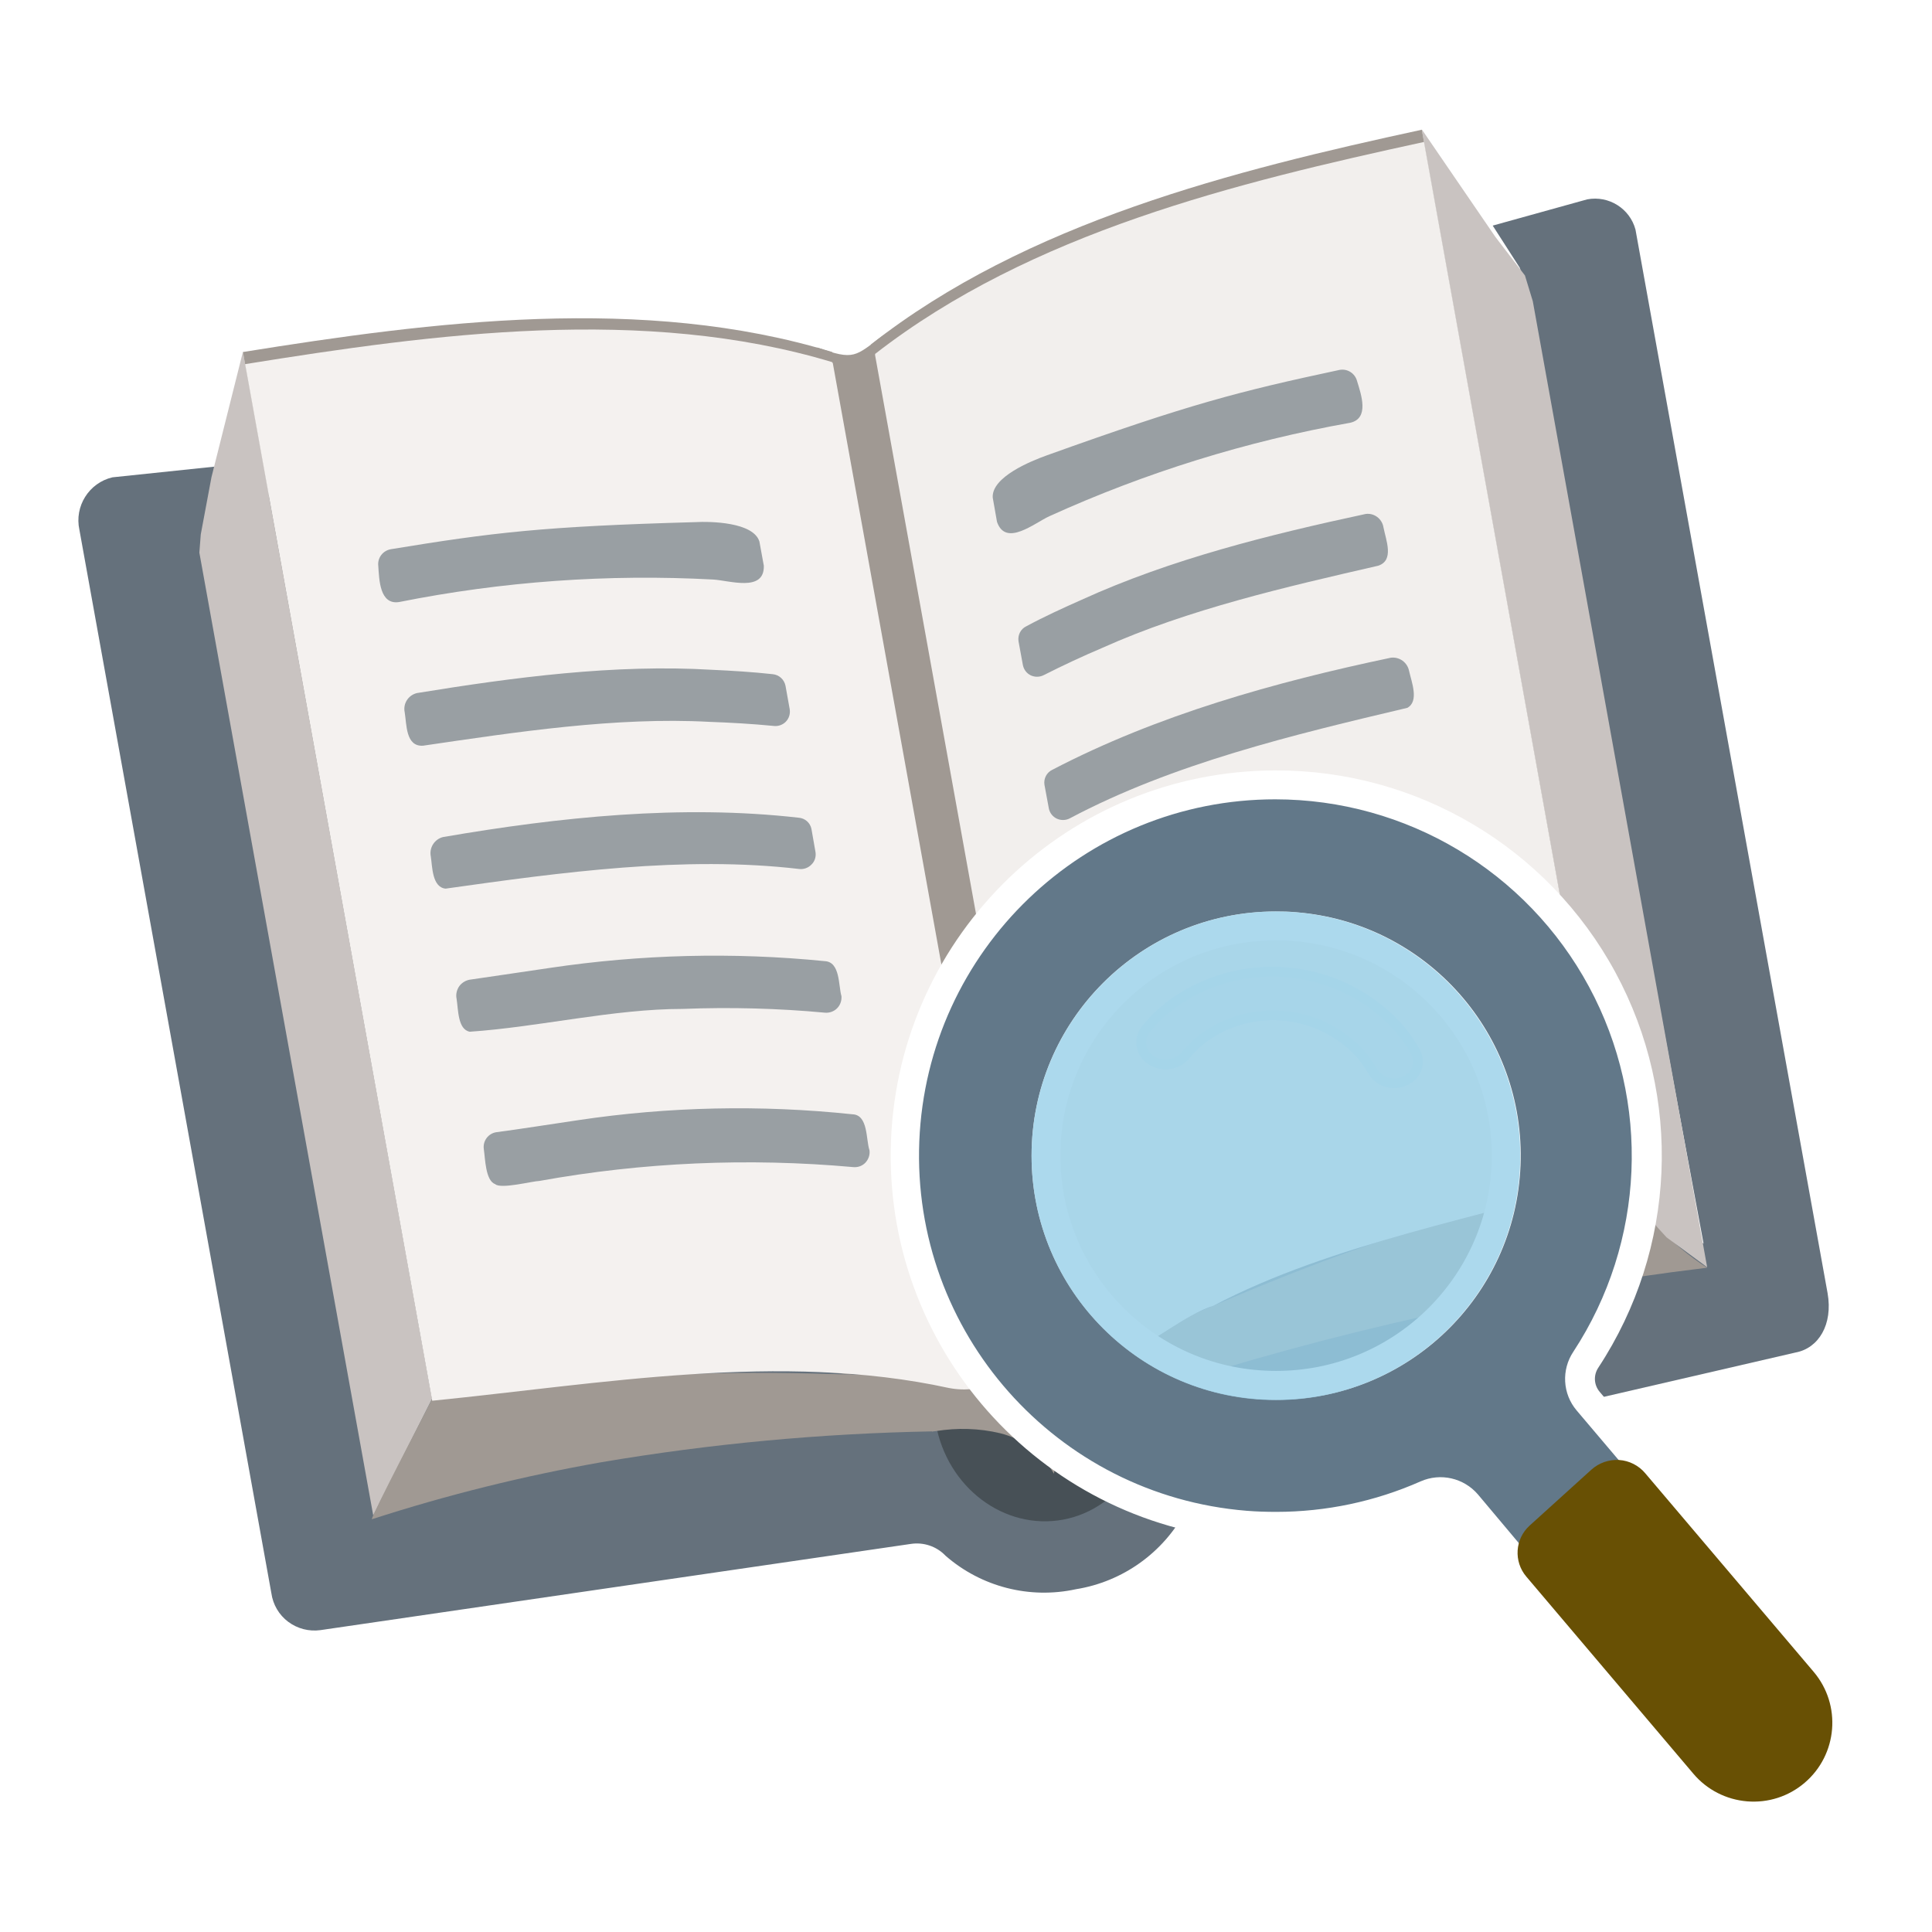
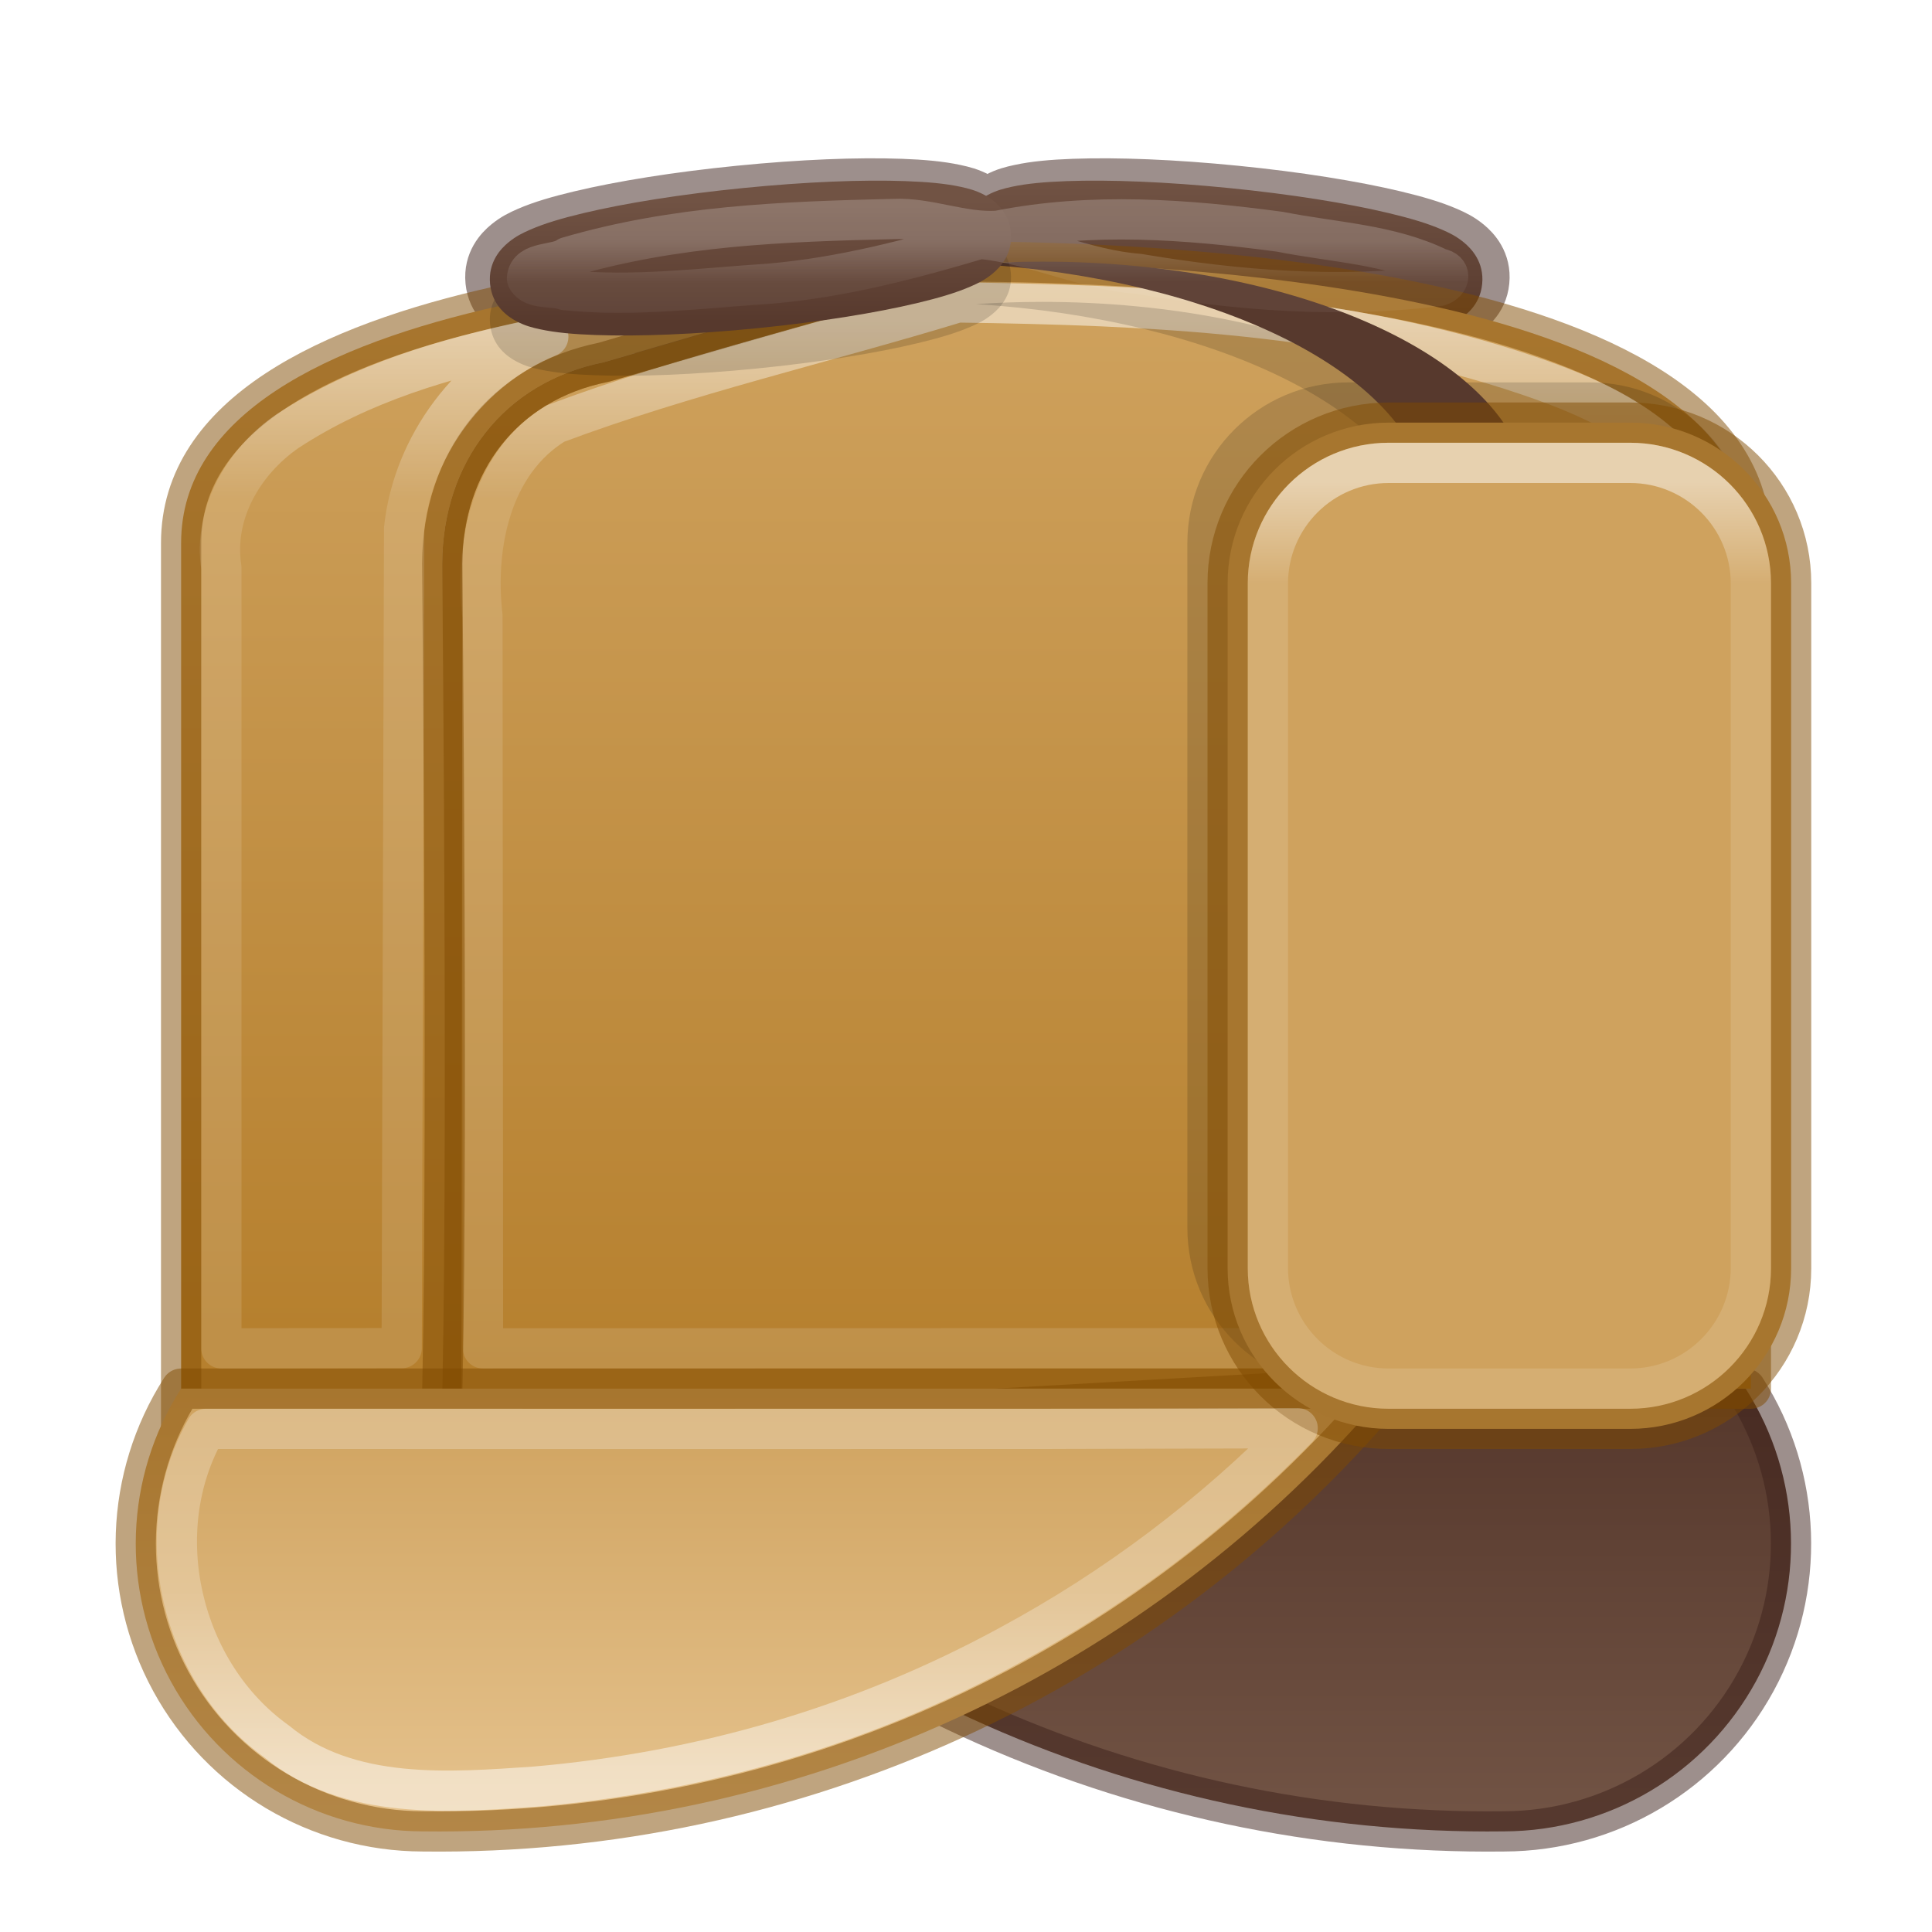
- <svg xmlns="http://www.w3.org/2000/svg" xmlns:xlink="http://www.w3.org/1999/xlink" width="48px" height="48px" viewBox="0 0 48 48" version="1.1">
-   <defs>
-     <filter id="alpha" filterUnits="objectBoundingBox" x="0%" y="0%" width="100%" height="100%">
-       <feColorMatrix type="matrix" in="SourceGraphic" values="0 0 0 0 1 0 0 0 0 1 0 0 0 0 1 0 0 0 1 0" />
-     </filter>
-     <mask id="mask0">
-       <g filter="url(#alpha)">
-         <rect x="0" y="0" width="48" height="48" style="fill:rgb(0%,0%,0%);fill-opacity:0.902;stroke:none;" />
-       </g>
-     </mask>
-     <clipPath id="clip1">
-       <rect x="0" y="0" width="48" height="48" />
-     </clipPath>
-     <g id="surface5" clip-path="url(#clip1)">
-       <path style="fill-rule:nonzero;fill:rgb(88.627%,92.157%,92.941%);fill-opacity:1;stroke-width:1;stroke-linecap:butt;stroke-linejoin:miter;stroke:rgb(85.49%,91.373%,92.941%);stroke-opacity:1;stroke-miterlimit:10;" d="M 144.141 112.142 C 143.278 112.093 142.513 111.605 142.074 110.872 C 141.65 110.124 141.146 109.424 140.544 108.805 C 136.279 104.443 129.476 103.874 124.544 107.487 C 123.861 108.008 123.242 108.61 122.705 109.277 C 121.81 110.303 120.312 110.498 119.189 109.766 C 118.652 109.44 118.278 108.919 118.164 108.301 C 118.05 107.699 118.213 107.064 118.587 106.576 C 119.368 105.615 120.264 104.736 121.257 103.988 C 128.353 98.796 138.2 99.609 144.336 105.892 C 145.199 106.803 145.947 107.812 146.549 108.903 C 146.826 109.44 146.875 110.075 146.663 110.645 C 146.452 111.23 145.996 111.67 145.426 111.898 C 145.02 112.093 144.58 112.174 144.141 112.142 Z M 144.141 112.142 " transform="matrix(0.24,0,0,0.24,0,0)" />
-     </g>
-     <mask id="mask1">
-       <g filter="url(#alpha)">
-         <rect x="0" y="0" width="48" height="48" style="fill:rgb(0%,0%,0%);fill-opacity:0.8;stroke:none;" />
-       </g>
-     </mask>
-     <clipPath id="clip2">
-       <rect x="0" y="0" width="48" height="48" />
-     </clipPath>
-     <g id="surface8" clip-path="url(#clip2)">
-       <path style=" stroke:none;fill-rule:nonzero;fill:rgb(59.216%,81.176%,90.98%);fill-opacity:1;" d="M 37.77 28.715 C 37.77 32.066 35.051 34.785 31.699 34.785 C 28.348 34.785 25.629 32.066 25.629 28.715 C 25.629 25.363 28.348 22.645 31.699 22.645 C 35.051 22.645 37.77 25.363 37.77 28.715 Z M 37.77 28.715 " />
-     </g>
+ <svg xmlns="http://www.w3.org/2000/svg" xmlns:xlink="http://www.w3.org/1999/xlink" version="1.1" width="48" height="48" id="svg6649">
+   <defs id="defs6651">
+     <linearGradient id="linearGradient25">
+       <stop style="stop-color:#ffffff;stop-opacity:1;" offset="0" id="stop22" />
+       <stop style="stop-color:#ffffff;stop-opacity:0.25;" offset="0.026" id="stop23" />
+       <stop style="stop-color:#ffffff;stop-opacity:0.25;" offset="0.878" id="stop24" />
+       <stop style="stop-color:#ffffff;stop-opacity:0.5;" offset="1" id="stop25" />
+     </linearGradient>
+     <linearGradient id="linearGradient17">
+       <stop style="stop-color:#715344;stop-opacity:1;" offset="0" id="stop17" />
+       <stop style="stop-color:#57392d;stop-opacity:1;" offset="1" id="stop18" />
+     </linearGradient>
+     <linearGradient id="linearGradient7">
+       <stop style="stop-color:#57392d;stop-opacity:1;" offset="0" id="stop9" />
+       <stop style="stop-color:#715344;stop-opacity:1;" offset="1" id="stop10" />
+     </linearGradient>
+     <linearGradient id="linearGradient39">
+       <stop style="stop-color:#ffffff;stop-opacity:1;" offset="0" id="stop36" />
+       <stop style="stop-color:#ffffff;stop-opacity:0.25;" offset="0.078" id="stop37" />
+       <stop style="stop-color:#ffffff;stop-opacity:0.25;" offset="0.878" id="stop38" />
+       <stop style="stop-color:#ffffff;stop-opacity:0.5;" offset="1" id="stop39" />
+     </linearGradient>
+     <linearGradient id="linearGradient3">
+       <stop style="stop-color:#ffffff;stop-opacity:1;" offset="0" id="stop3" />
+       <stop style="stop-color:#ffffff;stop-opacity:0.25;" offset="0.122" id="stop7" />
+       <stop style="stop-color:#ffffff;stop-opacity:0.25;" offset="0.878" id="stop8" />
+       <stop style="stop-color:#ffffff;stop-opacity:0.5;" offset="1" id="stop4" />
+     </linearGradient>
+     <linearGradient id="linearGradient1">
+       <stop style="stop-color:#cfa25e;stop-opacity:1;" offset="0" id="stop1" />
+       <stop style="stop-color:#e7c591;stop-opacity:1;" offset="1" id="stop2" />
+     </linearGradient>
+     <linearGradient id="linearGradient5">
+       <stop style="stop-color:#cfa25e;stop-opacity:1;" offset="0" id="stop5" />
+       <stop style="stop-color:#b6802e;stop-opacity:1;" offset="1" id="stop6" />
+     </linearGradient>
+     <linearGradient id="linearGradient1201">
+       <stop id="stop1193" style="stop-color:#ffffff;stop-opacity:1" offset="0" />
+       <stop id="stop1195" style="stop-color:#ffffff;stop-opacity:0.235" offset="0.068" />
+       <stop id="stop1197" style="stop-color:#ffffff;stop-opacity:0.157" offset="0.947" />
+       <stop id="stop1199" style="stop-color:#ffffff;stop-opacity:0.392" offset="1" />
+     </linearGradient>
+     <linearGradient id="linearGradient3688-166-749">
+       <stop id="stop2883" style="stop-color:#181818;stop-opacity:1" offset="0" />
+       <stop id="stop2885" style="stop-color:#181818;stop-opacity:0" offset="1" />
+     </linearGradient>
+     <linearGradient id="linearGradient3702-501-757">
+       <stop id="stop2895" style="stop-color:#181818;stop-opacity:0" offset="0" />
+       <stop id="stop2897" style="stop-color:#181818;stop-opacity:1" offset="0.5" />
+       <stop id="stop2899" style="stop-color:#181818;stop-opacity:0" offset="1" />
+     </linearGradient>
+     <radialGradient cx="4.993" cy="43.5" r="2.5" fx="4.993" fy="43.5" id="radialGradient3013-6" xlink:href="#linearGradient3688-166-749" gradientUnits="userSpaceOnUse" gradientTransform="matrix(2.003784,0,0,0.8999999,29.98813,4.850003)" />
+     <radialGradient cx="4.993" cy="43.5" r="2.5" fx="4.993" fy="43.5" id="radialGradient3015-1" xlink:href="#linearGradient3688-166-749" gradientUnits="userSpaceOnUse" gradientTransform="matrix(2.003784,0,0,0.8999999,-18.01187,-83.15)" />
+     <linearGradient x1="39" y1="6" x2="39" y2="41.945" id="linearGradient3058-5" xlink:href="#linearGradient1201" gradientUnits="userSpaceOnUse" gradientTransform="translate(4e-6,1.000006)" />
+     <linearGradient xlink:href="#linearGradient3702-501-757" id="linearGradient1191" gradientUnits="userSpaceOnUse" x1="25.058" y1="47.028" x2="25.058" y2="39.999" gradientTransform="matrix(1.142857,0,0,0.6428571,-3.428569,16.03572)" />
+     <linearGradient xlink:href="#linearGradient870" id="linearGradient930-9-2" x1="16.768" y1="2.768" x2="16.768" y2="29.897" gradientUnits="userSpaceOnUse" gradientTransform="matrix(1.444444,0,0,1.444444,0.888913,1.888891)" />
+     <linearGradient id="linearGradient870">
+       <stop id="stop866" offset="0" style="stop-color:#cd9ef7;stop-opacity:1" />
+       <stop id="stop868" offset="1" style="stop-color:#a56de2;stop-opacity:1" />
+     </linearGradient>
+     <linearGradient xlink:href="#linearGradient5" id="linearGradient6" x1="25" y1="7" x2="25" y2="34" gradientUnits="userSpaceOnUse" />
+     <linearGradient xlink:href="#linearGradient5" id="linearGradient8" x1="11" y1="7" x2="11" y2="33" gradientUnits="userSpaceOnUse" />
+     <linearGradient xlink:href="#linearGradient1" id="linearGradient2" x1="18.5" y1="32.5" x2="18.5" y2="44" gradientUnits="userSpaceOnUse" />
+     <linearGradient xlink:href="#linearGradient3" id="linearGradient4" x1="18" y1="7" x2="18" y2="44" gradientUnits="userSpaceOnUse" />
+     <linearGradient xlink:href="#linearGradient3" id="linearGradient11" x1="23" y1="8" x2="23" y2="44" gradientUnits="userSpaceOnUse" />
+     <linearGradient xlink:href="#linearGradient3" id="linearGradient14" x1="18" y1="8" x2="18" y2="44" gradientUnits="userSpaceOnUse" />
+     <linearGradient xlink:href="#linearGradient39" id="linearGradient36" x1="38" y1="12" x2="38" y2="44" gradientUnits="userSpaceOnUse" />
+     <linearGradient xlink:href="#linearGradient7" id="linearGradient10" x1="18.37" y1="33" x2="18.37" y2="43" gradientUnits="userSpaceOnUse" />
+     <linearGradient xlink:href="#linearGradient17" id="linearGradient18" x1="19.5" y1="5" x2="19.5" y2="8" gradientUnits="userSpaceOnUse" />
+     <linearGradient xlink:href="#linearGradient17" id="linearGradient20" x1="28.5" y1="4.5" x2="28.5" y2="8" gradientUnits="userSpaceOnUse" />
+     <linearGradient xlink:href="#linearGradient25" id="linearGradient22" x1="23" y1="6" x2="23" y2="44.995" gradientUnits="userSpaceOnUse" />
  </defs>
-   <g id="surface1">
-     <path style=" stroke:none;fill-rule:nonzero;fill:rgb(30.98%,26.275%,21.961%);fill-opacity:1;" d="M 26.191 36.605 C 25.902 36.105 25.422 35.742 24.859 35.602 C 24.336 35.48 23.793 35.461 23.262 35.547 C 23.555 37.129 24.969 38.188 26.43 37.922 C 27.887 37.66 28.828 36.133 28.559 34.547 C 28.031 34.664 27.531 34.879 27.086 35.18 C 26.609 35.52 26.285 36.031 26.191 36.605 Z M 26.191 36.605 " />
-     <path style=" stroke:none;fill-rule:nonzero;fill:rgb(29.804%,3.137%,3.137%);fill-opacity:1;" d="M 25.91 35.043 L 25.906 35.043 L 25.957 35.305 Z M 25.91 35.043 " />
-     <path style=" stroke:none;fill-rule:nonzero;fill:rgb(39.608%,44.314%,48.627%);fill-opacity:1;" d="M 5.324 11.594 L 2.793 11.859 C 2.211 11.996 1.844 12.578 1.973 13.164 L 6.742 39.582 C 6.781 39.863 6.93 40.121 7.16 40.293 C 7.391 40.465 7.676 40.539 7.961 40.5 L 22.625 38.359 C 22.945 38.309 23.27 38.418 23.492 38.652 C 24.379 39.426 25.582 39.734 26.73 39.484 C 27.898 39.297 28.91 38.57 29.461 37.527 C 29.594 37.227 29.863 37.008 30.184 36.938 L 44.613 33.602 C 45.18 33.496 45.543 32.91 45.406 32.129 L 40.633 5.703 C 40.492 5.18 39.969 4.852 39.434 4.953 L 37.086 5.605 L 37.758 6.652 L 37.906 7.133 L 42.324 30.895 " />
-     <path style=" stroke:none;fill-rule:nonzero;fill:rgb(27.843%,31.373%,33.725%);fill-opacity:1;" d="M 28.645 34.355 L 28.547 34.379 C 28.828 35.965 27.879 37.477 26.418 37.754 C 24.953 38.027 23.535 36.961 23.25 35.375 C 23.219 35.375 23.184 35.375 23.152 35.391 " />
-     <path style=" stroke:none;fill-rule:nonzero;fill:rgb(78.824%,76.471%,75.686%);fill-opacity:1;" d="M 9.273 37.652 L 10.734 34.754 L 6.035 8.742 L 5.254 11.855 L 4.988 13.277 L 4.953 13.73 Z M 9.273 37.652 " />
-     <path style=" stroke:none;fill-rule:nonzero;fill:rgb(62.745%,60%,57.647%);fill-opacity:1;" d="M 25.863 34.801 L 25.773 34.297 C 25.805 34.461 25.883 34.883 25.906 35.039 L 25.863 34.797 L 29.324 34.32 L 28.652 34.539 C 33.129 33.082 37.738 32.062 42.414 31.496 C 41.488 30.91 40.766 30.059 40.012 29.246 L 40.012 29.27 C 20.836 33.359 29.184 41.957 21.957 8.32 C 21.234 8.863 21.234 8.961 20.305 8.633 C 25.23 42.625 30.074 31.645 10.734 34.77 L 10.734 34.758 C 10.641 34.953 9.234 37.637 9.238 37.746 L 9.277 37.652 L 9.238 37.746 C 11.105 37.141 13.012 36.668 14.945 36.328 C 17.664 35.867 20.41 35.613 23.164 35.562 " />
-     <path style=" stroke:none;fill-rule:nonzero;fill:rgb(78.824%,76.471%,75.686%);fill-opacity:1;" d="M 38.082 7.484 L 37.887 6.844 L 37.156 5.891 L 35.324 3.215 L 35.324 3.223 L 40.023 29.234 L 41.406 30.742 L 42.414 31.484 " />
-     <path style=" stroke:none;fill-rule:nonzero;fill:rgb(62.745%,60%,57.647%);fill-opacity:1;" d="M 29.039 34.355 L 25.867 34.801 L 25.91 35.039 L 25.957 35.301 L 25.922 35.039 L 25.875 34.801 L 25.785 34.297 L 25.875 34.801 L 23.137 35.52 L 23.156 35.566 L 23.254 35.555 C 23.785 35.469 24.328 35.484 24.852 35.609 C 25.414 35.75 25.895 36.109 26.184 36.613 C 26.281 36.039 26.602 35.523 27.078 35.188 C 27.527 34.887 28.031 34.672 28.559 34.559 L 28.656 34.539 Z M 29.039 34.355 " />
-     <path style=" stroke:none;fill-rule:nonzero;fill:rgb(62.745%,60%,57.647%);fill-opacity:1;" d="M 40.023 29.238 L 35.324 3.223 C 30.656 4.234 25.504 5.52 21.633 8.562 L 21.68 8.562 L 26.02 32.609 C 26.602 35.461 28.809 32.848 30.133 32.441 C 33.066 30.883 36.863 30.207 40.023 29.262 Z M 40.023 29.238 " />
-     <path style=" stroke:none;fill-rule:nonzero;fill:rgb(94.902%,93.725%,92.941%);fill-opacity:1;" d="M 40.023 29.258 L 35.379 3.527 C 30.719 4.539 25.621 5.777 21.742 8.793 L 21.742 8.828 L 26.039 32.617 C 26.609 35.434 28.82 32.84 30.145 32.441 C 33.082 30.895 36.879 30.219 40.043 29.273 Z M 40.023 29.258 " />
-     <path style=" stroke:none;fill-rule:nonzero;fill:rgb(60%,62.353%,63.922%);fill-opacity:1;" d="M 33.543 10.504 C 30.969 10.961 28.457 11.742 26.074 12.824 C 25.703 12.992 24.988 13.598 24.77 12.965 L 24.664 12.363 C 24.633 11.852 25.609 11.457 26 11.316 C 29.543 10.043 30.77 9.727 33.277 9.191 C 33.473 9.152 33.664 9.273 33.715 9.465 C 33.82 9.805 34.027 10.398 33.543 10.504 Z M 33.543 10.504 " />
-     <path style=" stroke:none;fill-rule:nonzero;fill:rgb(60%,62.353%,63.922%);fill-opacity:1;" d="M 34.242 14.055 C 31.965 14.578 29.523 15.137 27.391 16.094 C 26.895 16.305 26.41 16.531 25.938 16.77 C 25.836 16.824 25.719 16.828 25.613 16.781 C 25.512 16.734 25.438 16.641 25.414 16.527 L 25.305 15.934 C 25.281 15.777 25.359 15.625 25.5 15.559 C 25.949 15.316 26.406 15.109 26.871 14.902 C 29.086 13.891 31.547 13.281 33.926 12.77 C 34.137 12.738 34.336 12.887 34.371 13.098 C 34.434 13.422 34.645 13.922 34.242 14.055 Z M 34.242 14.055 " />
-     <path style=" stroke:none;fill-rule:nonzero;fill:rgb(60%,62.353%,63.922%);fill-opacity:1;" d="M 34.965 17.586 C 32.137 18.254 29.137 18.973 26.578 20.332 C 26.48 20.383 26.363 20.387 26.258 20.34 C 26.156 20.293 26.082 20.199 26.059 20.09 L 25.949 19.496 C 25.926 19.344 26.004 19.191 26.145 19.125 C 28.758 17.762 31.68 16.945 34.559 16.34 C 34.77 16.316 34.965 16.457 35.008 16.668 C 35.07 16.945 35.262 17.422 34.965 17.586 Z M 34.965 17.586 " />
-     <path style=" stroke:none;fill-rule:nonzero;fill:rgb(60%,62.353%,63.922%);fill-opacity:1;" d="M 35.637 21.121 C 33.996 21.633 32.105 21.895 30.492 22.52 C 29.375 22.906 28.281 23.367 27.223 23.898 C 27.121 23.945 27.008 23.945 26.906 23.898 C 26.805 23.852 26.73 23.766 26.699 23.656 C 26.68 23.383 26.43 22.844 26.789 22.695 C 28.828 21.66 30.988 20.879 33.219 20.367 L 34.18 20.148 L 35.152 19.922 C 35.262 19.891 35.379 19.906 35.477 19.969 C 35.57 20.027 35.637 20.129 35.656 20.238 C 35.711 20.496 35.898 20.953 35.637 21.121 Z M 35.637 21.121 " />
-     <path style=" stroke:none;fill-rule:nonzero;fill:rgb(62.745%,60%,57.647%);fill-opacity:1;" d="M 20.676 8.746 C 15.996 7.316 10.754 7.988 6.035 8.746 L 10.734 34.766 L 10.734 34.777 C 14.02 34.512 17.801 33.758 21.09 34.148 C 22.465 34.035 25.441 35.676 24.988 32.805 " />
-     <path style=" stroke:none;fill-rule:nonzero;fill:rgb(95.686%,94.51%,93.725%);fill-opacity:1;" d="M 10.738 34.801 C 14.91 34.383 19.406 33.574 23.574 34.484 C 24.438 34.648 25.305 34.285 24.988 32.816 L 20.691 9.023 L 20.672 8.996 C 16.004 7.59 10.801 8.289 6.09 9.047 Z M 10.738 34.801 " />
-     <path style=" stroke:none;fill-rule:nonzero;fill:rgb(60%,62.353%,63.922%);fill-opacity:1;" d="M 9.918 14.957 C 12.48 14.445 15.102 14.258 17.711 14.398 C 18.113 14.418 18.996 14.723 18.977 14.055 L 18.867 13.453 C 18.715 12.973 17.668 12.949 17.25 12.973 C 13.496 13.078 12.238 13.23 9.711 13.645 C 9.512 13.68 9.375 13.859 9.398 14.059 C 9.422 14.398 9.43 15.035 9.918 14.957 Z M 9.918 14.957 " />
-     <path style=" stroke:none;fill-rule:nonzero;fill:rgb(60%,62.353%,63.922%);fill-opacity:1;" d="M 10.508 18.527 C 12.82 18.188 15.293 17.809 17.621 17.934 C 18.156 17.953 18.688 17.984 19.215 18.035 C 19.328 18.051 19.441 18.012 19.52 17.934 C 19.602 17.852 19.637 17.738 19.621 17.625 L 19.516 17.039 C 19.484 16.883 19.359 16.766 19.199 16.75 C 18.699 16.695 18.195 16.664 17.691 16.641 C 15.27 16.496 12.758 16.828 10.359 17.219 C 10.145 17.27 10.008 17.48 10.055 17.699 C 10.105 18 10.078 18.551 10.508 18.527 Z M 10.508 18.527 " />
-     <path style=" stroke:none;fill-rule:nonzero;fill:rgb(60%,62.353%,63.922%);fill-opacity:1;" d="M 11.07 22.078 C 13.949 21.672 16.996 21.254 19.859 21.59 C 19.969 21.602 20.082 21.562 20.16 21.48 C 20.242 21.402 20.277 21.289 20.262 21.176 L 20.16 20.594 C 20.129 20.441 20 20.328 19.844 20.316 C 16.926 19.984 13.906 20.297 11.004 20.797 C 10.793 20.852 10.66 21.062 10.703 21.277 C 10.742 21.531 10.734 22.043 11.07 22.078 Z M 11.07 22.078 " />
-     <path style=" stroke:none;fill-rule:nonzero;fill:rgb(60%,62.353%,63.922%);fill-opacity:1;" d="M 11.672 25.633 C 13.387 25.516 15.238 25.066 16.969 25.066 C 18.145 25.02 19.328 25.051 20.5 25.16 C 20.613 25.168 20.719 25.129 20.797 25.051 C 20.875 24.973 20.914 24.863 20.906 24.75 C 20.828 24.488 20.879 23.895 20.488 23.879 C 18.215 23.652 15.922 23.711 13.664 24.047 L 12.688 24.191 L 11.699 24.336 C 11.586 24.348 11.484 24.406 11.414 24.496 C 11.348 24.59 11.32 24.703 11.344 24.816 C 11.387 25.082 11.371 25.578 11.672 25.633 Z M 11.672 25.633 " />
-     <path style=" stroke:none;fill-rule:nonzero;fill:rgb(60%,62.353%,63.922%);fill-opacity:1;" d="M 12.301 29.418 C 12.438 29.551 13.23 29.344 13.402 29.34 C 15.973 28.875 18.594 28.762 21.195 28.996 C 21.309 29.008 21.422 28.969 21.5 28.887 C 21.578 28.805 21.617 28.691 21.602 28.578 C 21.512 28.316 21.574 27.695 21.176 27.684 C 18.906 27.445 16.613 27.492 14.352 27.832 C 13.871 27.902 12.801 28.07 12.332 28.129 C 12.129 28.16 11.992 28.348 12.02 28.547 C 12.055 28.777 12.059 29.332 12.301 29.418 Z M 12.301 29.418 " />
-     <use xlink:href="#surface5" mask="url(#mask0)" />
-     <path style=" stroke:none;fill-rule:nonzero;fill:rgb(38.431%,47.059%,53.725%);fill-opacity:1;" d="M 36.438 37.363 C 36.195 37.07 35.785 36.973 35.434 37.125 C 34.258 37.648 32.988 37.922 31.703 37.922 C 31.449 37.922 31.191 37.922 30.938 37.891 C 26.809 37.543 23.422 34.477 22.664 30.406 C 21.906 26.332 23.961 22.258 27.688 20.445 C 31.41 18.633 35.887 19.535 38.621 22.645 C 41.355 25.758 41.676 30.312 39.398 33.773 C 39.184 34.094 39.207 34.516 39.457 34.809 L 41.465 37.184 L 38.453 39.738 Z M 31.691 23.004 C 28.586 23.012 26.051 25.5 25.992 28.609 C 25.934 31.715 28.371 34.301 31.477 34.422 C 34.582 34.547 37.215 32.168 37.406 29.062 C 37.594 25.961 35.27 23.277 32.172 23.023 C 32.008 23.008 31.852 23.004 31.691 23.004 Z M 31.691 23.004 " />
-     <path style=" stroke:none;fill-rule:nonzero;fill:rgb(100%,100%,100%);fill-opacity:1;" d="M 31.68 19.859 C 34.938 19.859 37.93 21.645 39.477 24.512 C 41.023 27.375 40.875 30.859 39.09 33.582 C 38.789 34.031 38.82 34.629 39.172 35.043 L 40.949 37.141 L 38.484 39.23 L 36.719 37.129 C 36.367 36.719 35.789 36.586 35.293 36.805 C 34.164 37.305 32.941 37.562 31.707 37.562 C 31.461 37.562 31.219 37.555 30.973 37.535 C 26.238 37.152 22.648 33.098 22.84 28.352 C 23.035 23.605 26.941 19.855 31.691 19.859 M 31.703 34.777 C 34.965 34.785 37.645 32.215 37.777 28.957 C 37.91 25.703 35.449 22.922 32.199 22.664 C 32.031 22.648 31.863 22.645 31.695 22.645 C 28.344 22.645 25.629 25.359 25.629 28.711 C 25.629 32.062 28.344 34.777 31.695 34.777 M 31.68 19.141 C 26.555 19.152 22.348 23.199 22.137 28.32 C 21.93 33.441 25.793 37.82 30.898 38.25 C 31.16 38.273 31.43 38.281 31.691 38.281 C 33.027 38.285 34.348 38.004 35.57 37.465 C 35.773 37.375 36.012 37.43 36.156 37.598 L 37.934 39.695 L 38.398 40.246 L 38.949 39.781 L 41.414 37.691 L 41.965 37.227 L 41.52 36.676 L 39.742 34.578 C 39.598 34.406 39.586 34.164 39.711 33.977 C 41.648 31.031 41.812 27.258 40.133 24.156 C 38.453 21.055 35.207 19.129 31.68 19.141 Z M 31.691 34.059 C 28.738 34.059 26.344 31.664 26.344 28.711 C 26.344 25.758 28.738 23.363 31.691 23.363 C 31.84 23.363 31.988 23.363 32.137 23.379 C 35.004 23.609 37.176 26.059 37.059 28.93 C 36.941 31.801 34.574 34.066 31.703 34.059 Z M 31.691 34.059 " />
-     <path style=" stroke:none;fill-rule:nonzero;fill:rgb(40.784%,31.373%,1.569%);fill-opacity:1;" d="M 44.836 44.293 C 44.438 44.633 43.926 44.797 43.406 44.754 C 42.887 44.711 42.406 44.465 42.07 44.066 L 37.922 39.172 C 37.602 38.797 37.637 38.234 38.004 37.902 L 39.539 36.512 C 39.727 36.344 39.973 36.258 40.227 36.273 C 40.477 36.289 40.715 36.41 40.875 36.602 L 45.059 41.535 C 45.758 42.359 45.656 43.594 44.836 44.293 Z M 44.836 44.293 " />
-     <use xlink:href="#surface8" mask="url(#mask1)" />
-   </g>
+   <path id="path16" style="baseline-shift:baseline;display:inline;overflow:visible;fill:none;stroke:#3d211b;stroke-width:1;stroke-linejoin:round;stroke-dasharray:none;stroke-opacity:0.5;enable-background:accumulate;stop-color:#000000" d="M 22.387,4.445 C 21.315,4.406 19.907,4.461 18.359,4.615 16.811,4.769 15.422,4.993 14.379,5.242 13.857,5.367 13.426,5.491 13.061,5.65 12.878,5.73 12.711,5.809 12.521,5.965 12.332,6.12 12.01,6.456 12.064,7 c 0.054,0.544 0.434,0.807 0.65,0.922 0.216,0.115 0.397,0.161 0.592,0.203 0.39,0.084 0.837,0.123 1.373,0.143 1.072,0.039 2.477,-0.014 4.025,-0.168 C 20.253,7.946 21.644,7.72 22.688,7.471 23.209,7.346 23.638,7.222 24.004,7.062 c 0.179,-0.078 0.344,-0.157 0.529,-0.307 0.185,0.149 0.348,0.229 0.527,0.307 0.366,0.159 0.795,0.284 1.316,0.408 1.043,0.249 2.434,0.475 3.982,0.629 1.548,0.154 2.955,0.207 4.027,0.168 C 34.923,8.248 35.368,8.209 35.758,8.125 35.953,8.083 36.133,8.037 36.35,7.922 36.566,7.807 36.946,7.544 37,7 37.054,6.456 36.734,6.12 36.545,5.965 36.355,5.809 36.187,5.73 36.004,5.65 35.638,5.491 35.209,5.367 34.688,5.242 33.644,4.993 32.253,4.769 30.705,4.615 29.157,4.461 27.75,4.406 26.678,4.445 c -0.536,0.02 -0.981,0.058 -1.371,0.143 -0.195,0.042 -0.375,0.086 -0.592,0.201 -0.053,0.028 -0.115,0.067 -0.182,0.115 C 24.467,4.856 24.403,4.817 24.35,4.789 24.133,4.674 23.953,4.63 23.758,4.588 23.368,4.504 22.923,4.465 22.387,4.445 Z" />
+   <path style="fill:url(#linearGradient10);fill-opacity:1;stroke:#3d211b;stroke-linecap:round;stroke-linejoin:round;stroke-opacity:0.5" d="m 34.5,32.5 a 30.825,30.825 155.376 0 1 -24,11 7.147,7.147 61.39 0 1 -6,-11 z" id="path8" transform="matrix(-1,0,0,1,47.86993,2)" />
+   <path style="baseline-shift:baseline;display:inline;overflow:visible;vector-effect:none;fill:url(#linearGradient20);stroke-linejoin:round;enable-background:accumulate;stop-color:#000000" d="m 30.528,4.671 c 1.548,0.154 2.938,0.376 3.981,0.625 0.522,0.125 0.952,0.25 1.318,0.41 0.183,0.08 0.35,0.159 0.54,0.315 0.189,0.155 0.511,0.49 0.457,1.035 -0.054,0.544 -0.435,0.808 -0.651,0.923 -0.216,0.115 -0.396,0.16 -0.591,0.202 -0.39,0.084 -0.836,0.123 -1.372,0.142 -1.072,0.039 -2.479,-0.015 -4.027,-0.169 C 28.634,8 27.242,7.775 26.199,7.526 25.678,7.401 25.249,7.276 24.884,7.117 24.701,7.037 24.533,6.957 24.344,6.802 24.154,6.647 23.833,6.314 23.887,5.769 23.941,5.225 24.322,4.96 24.538,4.845 24.755,4.73 24.935,4.685 25.13,4.642 25.519,4.558 25.964,4.52 26.5,4.5 c 1.072,-0.039 2.48,0.017 4.028,0.171 z" id="path14" />
+   <path id="rect1" style="fill:url(#linearGradient6);stroke:#804b00;stroke-linecap:round;stroke-linejoin:round;stroke-opacity:0.5" d="M 10.963,35.505 16,35.5 l 17.5,-1 h 10 V 13.488 C 43.5,6.942 28.144,6.5 24,6.5 v 0 c -0.098,0 -0.202,2.455e-4 -0.311,8.109e-4 L 15,9 c -2.5,0.5 -4,2.5 -4.014,5 z" />
+   <path id="path9" style="fill:none;stroke:url(#linearGradient11);stroke-linecap:round;stroke-linejoin:round;stroke-opacity:1;opacity:0.5" d="m 23.789,7.514 c -3.326,1.015 -6.737,1.791 -9.995,3.011 -1.598,0.979 -2.008,3.038 -1.808,4.777 L 12,33.5 l 30.496,-0.006 -0.075,-20.601 C 41.892,10.876 39.761,9.938 37.962,9.327 33.401,7.781 28.541,7.581 23.789,7.514 Z" />
+   <path id="path5" style="fill:url(#linearGradient8);fill-opacity:1;stroke:#804b00;stroke-linecap:round;stroke-linejoin:round;stroke-opacity:0.5" d="M 23.684,6.501 C 19.134,6.525 4.5,7.098 4.5,13.488 v 22.023 l 6.463,-0.007 C 11.145,29.937 10.986,14 10.986,14 11,11.5 12.5,9.5 15,9 15,9 19.401,7.702 23.684,6.501 Z" />
+   <path id="path4" style="fill:none;fill-opacity:1;stroke:#804b00;stroke-linecap:round;stroke-linejoin:round;stroke-opacity:0.3" d="M 23.689 6.501 L 23.684 6.501 " />
+   <path style="fill:url(#linearGradient2);fill-opacity:1;stroke:#804b00;stroke-linecap:round;stroke-linejoin:round;stroke-opacity:0.5" d="m 34.5,32.5 a 30.825,30.825 155.376 0 1 -24,11 7.147,7.147 61.39 0 1 -6,-11 z" id="path7" transform="translate(0,2)" />
+   <rect style="opacity:0.15;fill:#000000;fill-opacity:1;stroke:none;stroke-linecap:round;stroke-linejoin:round;stroke-opacity:1" id="rect8" width="14" height="25" x="29.5" y="9.5" rx="4" ry="3.989" />
+   <path id="path17" style="opacity:1;fill:#000000;stroke:none;stroke-width:2.788;stroke-linejoin:round;fill-opacity:0.15" d="M 25.893,7.5 A 12.108,5.908 0 0 0 24.248,7.555 12.98,6.158 0 0 1 35.426,13 h 2.545 A 12.108,5.908 0 0 0 25.893,7.5 Z" />
+   <path id="path15" style="opacity:1;fill:#57392d;stroke:none;stroke-width:2.788;stroke-linejoin:round" d="M 25.893 6.5 A 12.108 5.908 0 0 0 24.248 6.555 A 12.98 6.158 0 0 1 35.426 12 L 37.971 12 A 12.108 5.908 0 0 0 25.893 6.5 z " />
+   <rect style="fill:#cfa25e;fill-opacity:1;stroke:#804b00;stroke-linecap:round;stroke-linejoin:round;stroke-opacity:0.5" id="rect4" width="14" height="25" x="30.5" y="10.5" rx="4" ry="3.989" />
+   <path id="path2" style="fill:none;fill-opacity:1;stroke:url(#linearGradient4);stroke-linecap:round;stroke-linejoin:round;stroke-opacity:1" d="m 26.121,35.5 c -7.001,0.003 -14.003,7.55e-4 -21.004,0 -1.46,2.556 -0.626,6.065 1.758,7.767 1.792,1.477 4.321,1.264 6.422,1.121 4.147,-0.361 8.116,-1.512 11.779,-3.507 2.678,-1.444 5.046,-3.243 7.164,-5.398 -2.04,0.005 -4.079,0.01 -6.119,0.016 z" />
+   <path id="path13" style="fill:none;fill-opacity:1;stroke:url(#linearGradient14);stroke-linecap:round;stroke-linejoin:round;stroke-opacity:1;opacity:0.5" d="M 13.205,8.447 C 11.064,8.906 8.989,9.5 7.135,10.717 6.049,11.47 5.291,12.754 5.5,14.105 V 33.5 l 4.48,-0.006 0.06,-20.365 c 0.225,-2.074 1.649,-3.973 3.582,-4.762 l -0.418,0.08 z" />
+   <rect style="fill:none;fill-opacity:1;stroke:url(#linearGradient36);stroke-linecap:round;stroke-linejoin:round;stroke-opacity:1;opacity:0.5" id="rect35" width="12" height="23" x="31.5" y="11.5" rx="3" ry="3" />
+   <path style="baseline-shift:baseline;display:inline;overflow:visible;vector-effect:none;fill:#000000;stroke-linejoin:round;enable-background:accumulate;stop-color:#000000;fill-opacity:1;opacity:0.15" d="m 18.472,5.671 c -1.548,0.154 -2.938,0.376 -3.981,0.625 -0.522,0.125 -0.952,0.25 -1.318,0.41 -0.183,0.08 -0.35,0.159 -0.54,0.315 -0.189,0.155 -0.511,0.49 -0.457,1.035 0.054,0.544 0.435,0.808 0.651,0.923 0.216,0.115 0.396,0.16 0.591,0.202 0.39,0.084 0.836,0.123 1.372,0.142 1.072,0.039 2.479,-0.015 4.027,-0.169 1.548,-0.154 2.94,-0.378 3.983,-0.628 0.522,-0.125 0.95,-0.25 1.316,-0.409 0.183,-0.08 0.35,-0.159 0.54,-0.315 C 24.846,7.647 25.167,7.314 25.113,6.769 25.059,6.225 24.678,5.96 24.462,5.845 24.245,5.73 24.065,5.685 23.87,5.642 23.481,5.558 23.036,5.52 22.5,5.5 21.428,5.461 20.02,5.517 18.472,5.671 Z" id="path1" />
+   <path style="baseline-shift:baseline;display:inline;overflow:visible;vector-effect:none;fill:url(#linearGradient18);stroke-linejoin:round;enable-background:accumulate;stop-color:#000000" d="m 18.472,4.671 c -1.548,0.154 -2.938,0.376 -3.981,0.625 -0.522,0.125 -0.952,0.25 -1.318,0.41 -0.183,0.08 -0.35,0.159 -0.54,0.315 -0.189,0.155 -0.511,0.49 -0.457,1.035 0.054,0.544 0.435,0.808 0.651,0.923 0.216,0.115 0.396,0.16 0.591,0.202 0.39,0.084 0.836,0.123 1.372,0.142 1.072,0.039 2.479,-0.015 4.027,-0.169 C 20.366,8 21.758,7.775 22.801,7.526 23.322,7.401 23.751,7.276 24.116,7.117 24.299,7.037 24.467,6.957 24.656,6.802 24.846,6.647 25.167,6.314 25.113,5.769 25.059,5.225 24.678,4.96 24.462,4.845 24.245,4.73 24.065,4.685 23.87,4.642 23.481,4.558 23.036,4.52 22.5,4.5 21.428,4.461 20.02,4.517 18.472,4.671 Z" id="path12" />
+   <path id="path20" style="baseline-shift:baseline;display:inline;overflow:visible;fill:none;stroke:url(#linearGradient22);stroke-width:1;stroke-linejoin:round;stroke-dasharray:none;stroke-opacity:1;enable-background:accumulate;stop-color:#000000;opacity:0.2" d="m 22.195,5.441 c -2.751,0.064 -5.414,0.163 -8.088,0.944 -0.276,0.211 -0.988,0.094 -1.014,0.531 0.144,0.289 0.667,0.182 0.941,0.291 1.704,0.178 3.424,-0.052 5.092,-0.159 1.781,-0.154 3.521,-0.606 5.221,-1.116 1.353,0.13 2.582,0.768 3.946,0.873 2.459,0.414 4.982,0.613 7.464,0.299 0.276,-0.09 0.319,-0.38 -0.002,-0.436 C 34.531,6.067 33.122,6.022 31.801,5.758 29.493,5.449 27.118,5.268 24.789,5.734 23.908,5.791 23.072,5.4 22.195,5.441 Z" />
</svg>
